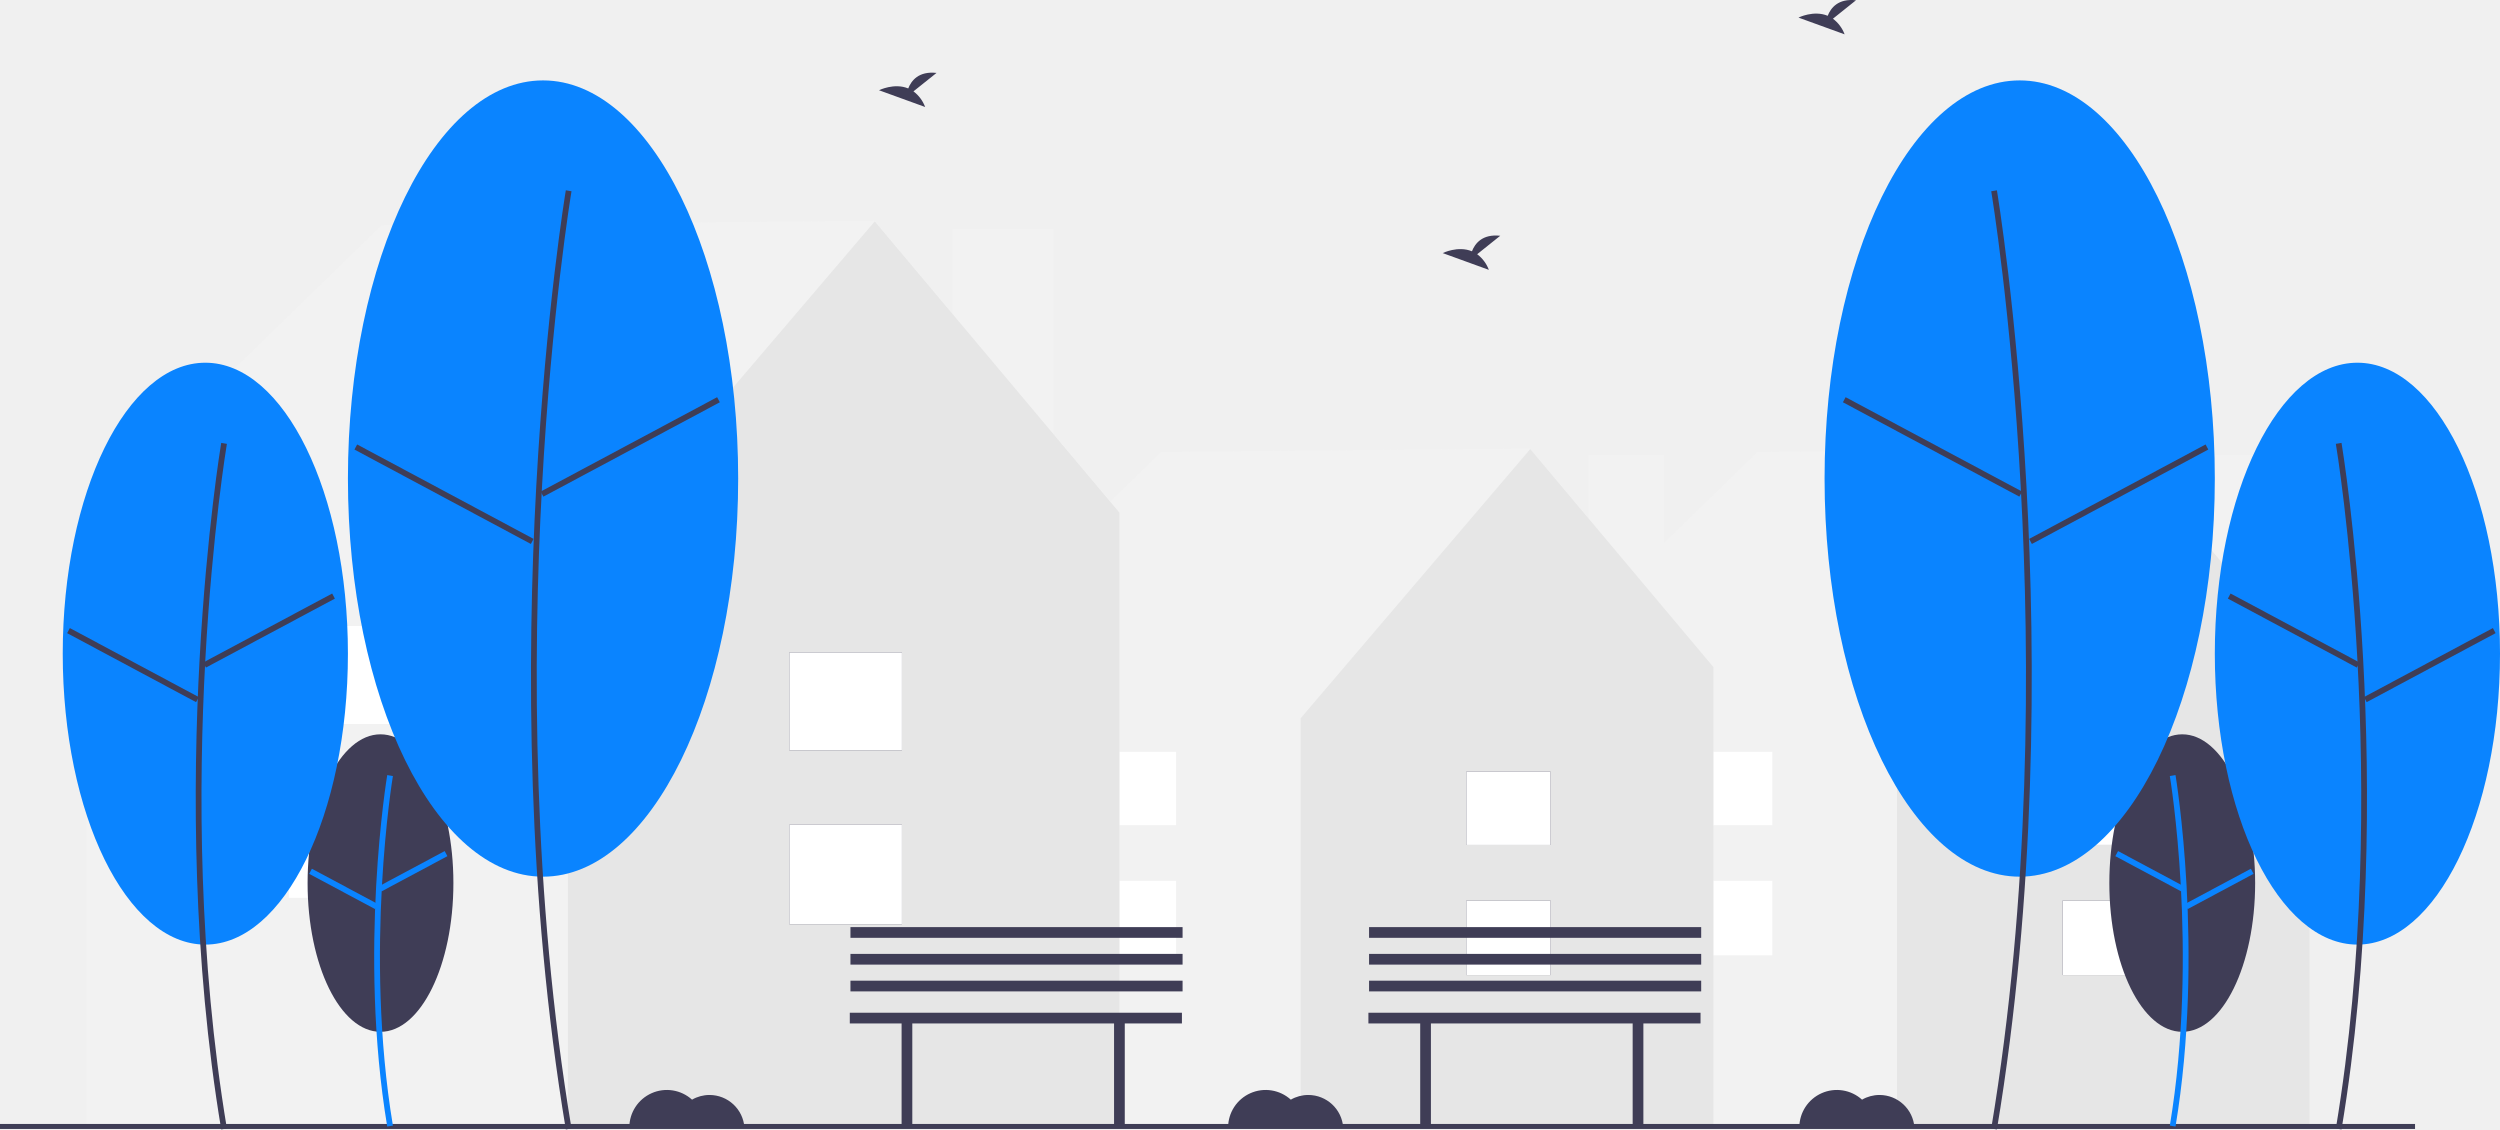
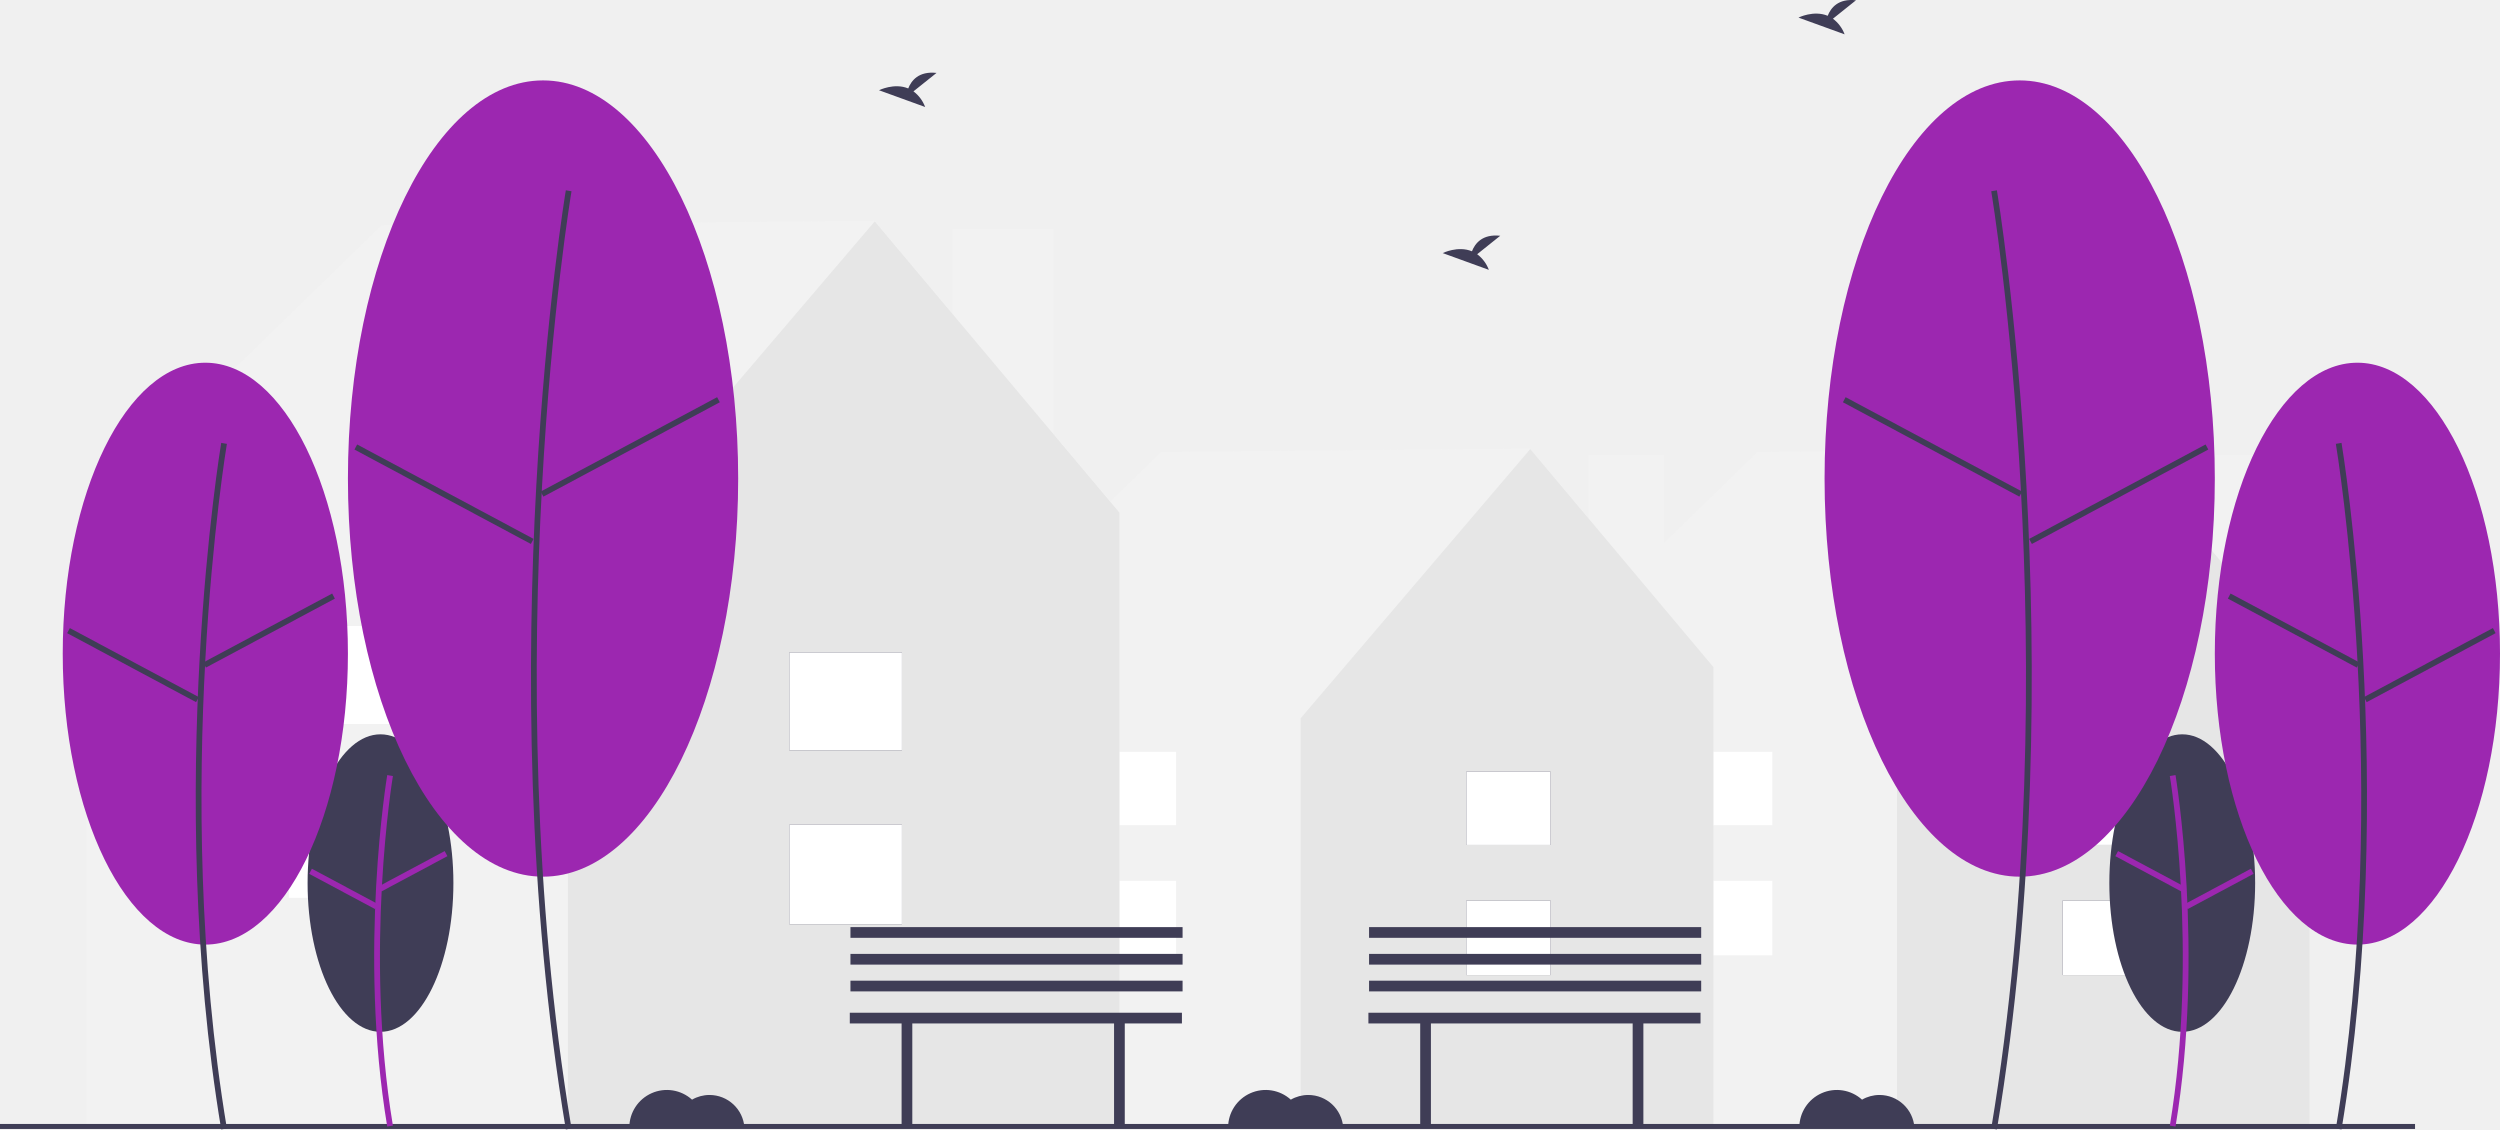
<svg xmlns="http://www.w3.org/2000/svg" data-name="Layer 1" width="997.861" height="450.808" viewBox="0 0 997.861 450.808">
  <rect x="871.992" y="181.558" width="30.159" height="104.398" fill="#f2f2f2" />
  <polygon points="922.068 266.317 848.715 179.052 701.475 180.398 612.156 267.396 613.961 268.556 613.316 268.556 613.316 449.513 921.871 449.513 921.871 268.556 922.068 266.317" fill="#f2f2f2" />
  <polygon points="848.792 179.238 757.154 286.674 757.154 449.513 921.871 449.513 921.871 266.236 848.792 179.238" fill="#e6e6e6" />
  <rect x="823.272" y="359.461" width="33.639" height="29.733" fill="#3f3d56" />
  <rect x="823.272" y="307.996" width="33.639" height="29.262" fill="#3f3d56" />
  <rect x="823.272" y="359.461" width="33.639" height="29.733" fill="#fff" />
  <rect x="823.272" y="307.996" width="33.639" height="29.262" fill="#fff" />
  <rect x="673.777" y="351.571" width="33.639" height="29.733" fill="#fff" />
  <rect x="673.777" y="300.106" width="33.639" height="29.262" fill="#fff" />
  <rect x="633.992" y="181.558" width="30.159" height="104.398" fill="#f2f2f2" />
  <polygon points="684.068 266.317 610.715 179.052 463.475 180.398 374.156 267.396 375.961 268.556 375.316 268.556 375.316 449.513 683.871 449.513 683.871 268.556 684.068 266.317" fill="#f2f2f2" />
  <polygon points="610.792 179.238 519.154 286.674 519.154 449.513 683.871 449.513 683.871 266.236 610.792 179.238" fill="#e6e6e6" />
  <rect x="585.272" y="359.461" width="33.639" height="29.733" fill="#3f3d56" />
  <rect x="585.272" y="307.996" width="33.639" height="29.262" fill="#3f3d56" />
  <rect x="585.272" y="359.461" width="33.639" height="29.733" fill="#fff" />
  <rect x="585.272" y="307.996" width="33.639" height="29.262" fill="#fff" />
  <rect x="435.777" y="351.571" width="33.639" height="29.733" fill="#fff" />
  <rect x="435.777" y="300.106" width="33.639" height="29.262" fill="#fff" />
  <rect x="380.154" y="91.46" width="40.3" height="139.501" fill="#f2f2f2" />
  <polygon points="447.068 204.718 349.051 88.112 152.302 89.91 32.951 206.161 35.362 207.711 34.501 207.711 34.501 449.513 446.804 449.513 446.804 207.711 447.068 204.718" fill="#f2f2f2" />
  <polygon points="349.153 88.36 226.702 231.921 226.702 449.513 446.804 449.513 446.804 204.611 349.153 88.36" fill="#e6e6e6" />
  <rect x="315.053" y="329.181" width="44.95" height="39.731" fill="#3f3d56" />
  <rect x="315.053" y="260.412" width="44.95" height="39.101" fill="#3f3d56" />
  <rect x="315.053" y="329.181" width="44.95" height="39.731" fill="#fff" />
  <rect x="315.053" y="260.412" width="44.95" height="39.101" fill="#fff" />
  <rect x="115.29" y="318.639" width="44.95" height="39.731" fill="#fff" />
  <rect x="115.29" y="249.869" width="44.95" height="39.101" fill="#fff" />
  <rect y="448.62" width="963.951" height="2" fill="#3f3d56" />
  <ellipse cx="151.872" cy="352.472" rx="29.099" ry="59.374" fill="#3f3d56" />
-   <path d="M255.629,674.254c-11.655-69.925-.117-139.598.001-140.293l2.267.384c-.117.692-11.588,69.998.001,139.532Z" transform="translate(-101.0694 -224.5959)" fill="#0a84ff" />
-   <rect x="251.026" y="571.202" width="29.841" height="2.3" transform="translate(-339.5816 -31.50095) rotate(-28.1416)" fill="#0a84ff" />
-   <rect x="237.023" y="564.485" width="2.3" height="29.842" transform="translate(-486.1247 291.3715) rotate(-61.84204)" fill="#0a84ff" />
-   <ellipse cx="81.955" cy="260.903" rx="56.915" ry="116.129" fill="#0a84ff" />
+   <path d="M255.629,674.254c-11.655-69.925-.117-139.598.001-140.293l2.267.384c-.117.692-11.588,69.998.001,139.532Z" transform="translate(-101.0694 -224.5959)" fill="#9C27B0" />
+   <rect x="251.026" y="571.202" width="29.841" height="2.3" transform="translate(-339.5816 -31.50095) rotate(-28.1416)" fill="#9C27B0" />
+   <rect x="237.023" y="564.485" width="2.3" height="29.842" transform="translate(-486.1247 291.3715) rotate(-61.84204)" fill="#9C27B0" />
+   <ellipse cx="81.955" cy="260.903" rx="56.915" ry="116.129" fill="#9C27B0" />
  <path d="M189.364,675.404c-22.765-136.585-.23-272.673.001-274.032l2.267.384c-.23,1.355-22.698,137.077.001,273.271Z" transform="translate(-101.0694 -224.5959)" fill="#3f3d56" />
  <rect x="179.276" y="475.125" width="58.368" height="2.3" transform="translate(-301.0624 -69.97216) rotate(-28.1416)" fill="#3f3d56" />
  <rect x="152.989" y="460.889" width="2.3" height="58.368" transform="translate(-451.7425 170.111) rotate(-61.84258)" fill="#3f3d56" />
-   <ellipse cx="216.754" cy="191.008" rx="77.883" ry="158.914" fill="#0a84ff" />
+   <ellipse cx="216.754" cy="191.008" rx="77.883" ry="158.914" fill="#9C27B0" />
  <path d="M326.916,675.404c-31.14-186.837-.314-372.992.001-374.851l2.267.384c-.314,1.855-31.074,187.644.001,374.089Z" transform="translate(-101.0694 -224.5959)" fill="#3f3d56" />
  <rect x="312.694" y="401.831" width="79.871" height="2.3" transform="translate(-249.45 -10.63875) rotate(-28.1416)" fill="#3f3d56" />
  <rect x="277.146" y="381.926" width="2.3" height="79.871" transform="translate(-326.0358 243.5579) rotate(-61.84329)" fill="#3f3d56" />
  <ellipse cx="871.029" cy="352.472" rx="29.099" ry="59.374" fill="#3f3d56" />
-   <path d="M969.412,674.254c11.655-69.925.117-139.598-.001-140.293l-2.267.384c.117.692,11.588,69.998-.001,139.532Z" transform="translate(-101.0694 -224.5959)" fill="#0a84ff" />
-   <rect x="957.944" y="557.431" width="2.3" height="29.841" transform="translate(-99.02545 923.5193) rotate(-61.8584)" fill="#0a84ff" />
-   <rect x="971.946" y="578.256" width="29.842" height="2.3" transform="translate(-257.6977 309.6834) rotate(-28.15796)" fill="#0a84ff" />
-   <ellipse cx="940.946" cy="260.903" rx="56.915" ry="116.129" fill="#0a84ff" />
+   <path d="M969.412,674.254c11.655-69.925.117-139.598-.001-140.293l-2.267.384c.117.692,11.588,69.998-.001,139.532Z" transform="translate(-101.0694 -224.5959)" fill="#9C27B0" />
+   <rect x="957.944" y="557.431" width="2.3" height="29.841" transform="translate(-99.02545 923.5193) rotate(-61.8584)" fill="#9C27B0" />
+   <rect x="971.946" y="578.256" width="29.842" height="2.3" transform="translate(-257.6977 309.6834) rotate(-28.15796)" fill="#9C27B0" />
+   <ellipse cx="940.946" cy="260.903" rx="56.915" ry="116.129" fill="#9C27B0" />
  <path d="M1035.676,675.404c22.765-136.585.23-272.673-.001-274.032l-2.267.384c.23,1.355,22.698,137.077-.001,273.271Z" transform="translate(-101.0694 -224.5959)" fill="#3f3d56" />
  <rect x="1015.43" y="447.091" width="2.3" height="58.368" transform="translate(16.06635 923.4476) rotate(-61.8584)" fill="#3f3d56" />
  <rect x="1041.717" y="488.923" width="58.368" height="2.3" transform="translate(-205.5961 338.7557) rotate(-28.15742)" fill="#3f3d56" />
-   <ellipse cx="806.148" cy="191.008" rx="77.883" ry="158.914" fill="#0a84ff" />
+   <ellipse cx="806.148" cy="191.008" rx="77.883" ry="158.914" fill="#9C27B0" />
  <path d="M898.124,675.404c31.14-186.837.314-372.992-.001-374.851l-2.267.384c.314,1.855,31.074,187.644-.001,374.089Z" transform="translate(-101.0694 -224.5959)" fill="#3f3d56" />
  <rect x="871.261" y="363.045" width="2.3" height="79.871" transform="translate(4.52428 757.5963) rotate(-61.8584)" fill="#3f3d56" />
  <rect x="906.809" y="420.712" width="79.871" height="2.3" transform="translate(-188.1019 272.0814) rotate(-28.15671)" fill="#3f3d56" />
  <path d="M690.674,326.062l9.206-7.363c-7.151-.789-10.09,3.111-11.292,6.198-5.587-2.32-11.669.72-11.669.72l18.419,6.687A13.938,13.938,0,0,0,690.674,326.062Z" transform="translate(-101.0694 -224.5959)" fill="#3f3d56" />
  <path d="M465.674,261.062l9.206-7.363c-7.151-.789-10.09,3.111-11.292,6.198-5.587-2.32-11.669.72-11.669.72l18.419,6.687A13.938,13.938,0,0,0,465.674,261.062Z" transform="translate(-101.0694 -224.5959)" fill="#3f3d56" />
  <path d="M832.674,232.062l9.206-7.363c-7.151-.789-10.09,3.111-11.292,6.198-5.587-2.32-11.669.72-11.669.72l18.419,6.687A13.938,13.938,0,0,0,832.674,232.062Z" transform="translate(-101.0694 -224.5959)" fill="#3f3d56" />
  <path d="M851.26,661.648a13.918,13.918,0,0,0-6.97,1.87A14.982,14.982,0,0,0,819.26,674.648h45.95A13.99,13.99,0,0,0,851.26,661.648Z" transform="translate(-101.0694 -224.5959)" fill="#3f3d56" />
  <path d="M384.26,661.648a13.918,13.918,0,0,0-6.97,1.87A14.982,14.982,0,0,0,352.26,674.648h45.95A13.99,13.99,0,0,0,384.26,661.648Z" transform="translate(-101.0694 -224.5959)" fill="#3f3d56" />
  <path d="M623.26,661.648a13.918,13.918,0,0,0-6.97,1.87A14.982,14.982,0,0,0,591.26,674.648h45.95A13.99,13.99,0,0,0,623.26,661.648Z" transform="translate(-101.0694 -224.5959)" fill="#3f3d56" />
  <polygon points="471.759 404.228 339.191 404.228 339.191 408.504 359.866 408.504 359.866 449.13 364.142 449.13 364.142 408.504 444.669 408.504 444.669 449.13 448.946 449.13 448.946 408.504 471.759 408.504 471.759 404.228" fill="#3f3d56" />
  <rect x="339.452" y="391.434" width="132.568" height="4.276" fill="#3f3d56" />
  <rect x="339.452" y="380.743" width="132.568" height="4.276" fill="#3f3d56" />
  <rect x="339.452" y="370.052" width="132.568" height="4.276" fill="#3f3d56" />
  <polygon points="678.759 404.228 546.191 404.228 546.191 408.504 566.866 408.504 566.866 449.13 571.142 449.13 571.142 408.504 651.669 408.504 651.669 449.13 655.946 449.13 655.946 408.504 678.759 408.504 678.759 404.228" fill="#3f3d56" />
  <rect x="546.452" y="391.434" width="132.568" height="4.276" fill="#3f3d56" />
  <rect x="546.452" y="380.743" width="132.568" height="4.276" fill="#3f3d56" />
  <rect x="546.452" y="370.052" width="132.568" height="4.276" fill="#3f3d56" />
</svg>
